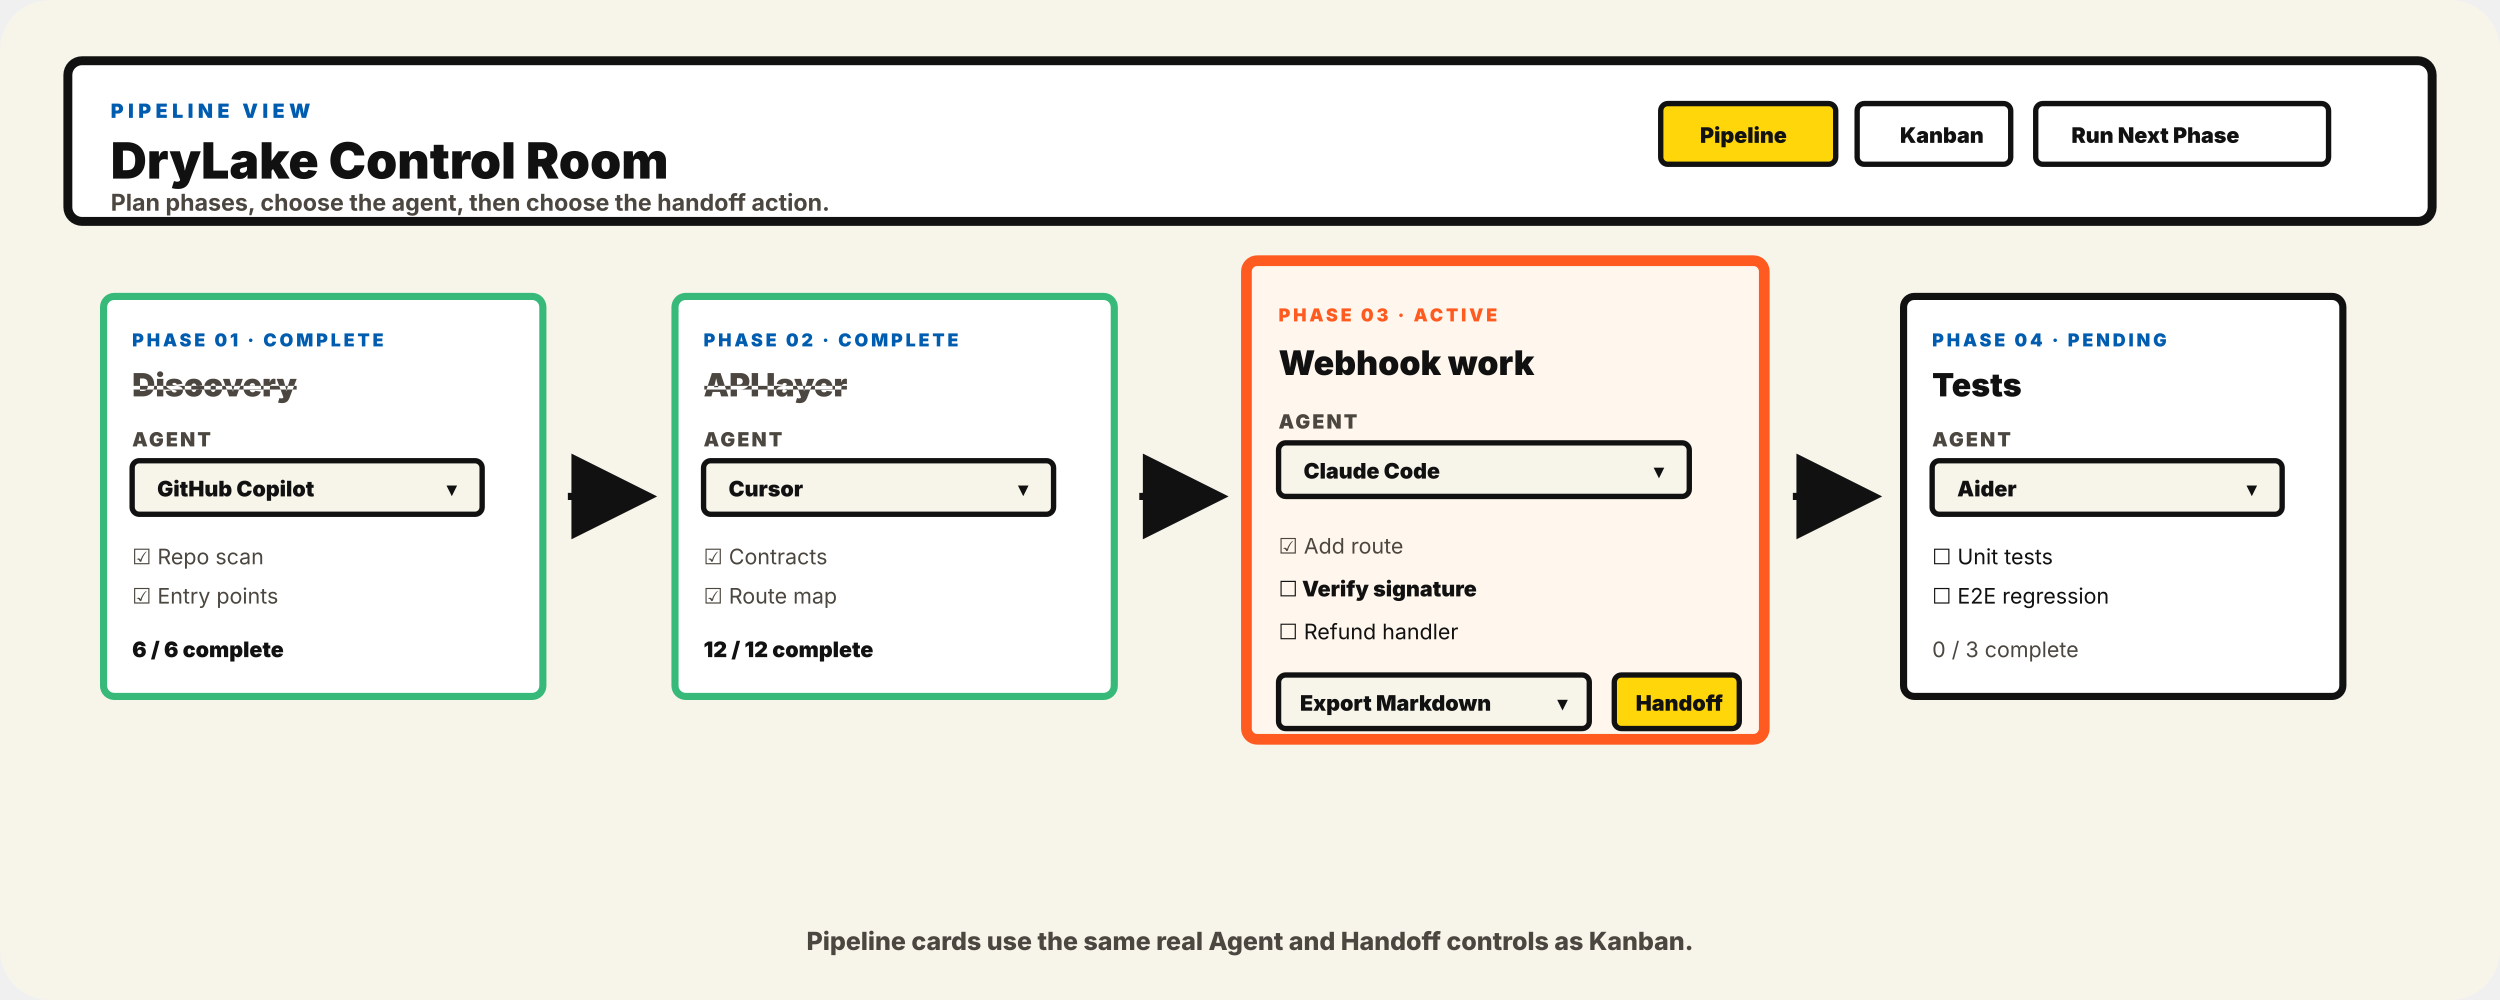
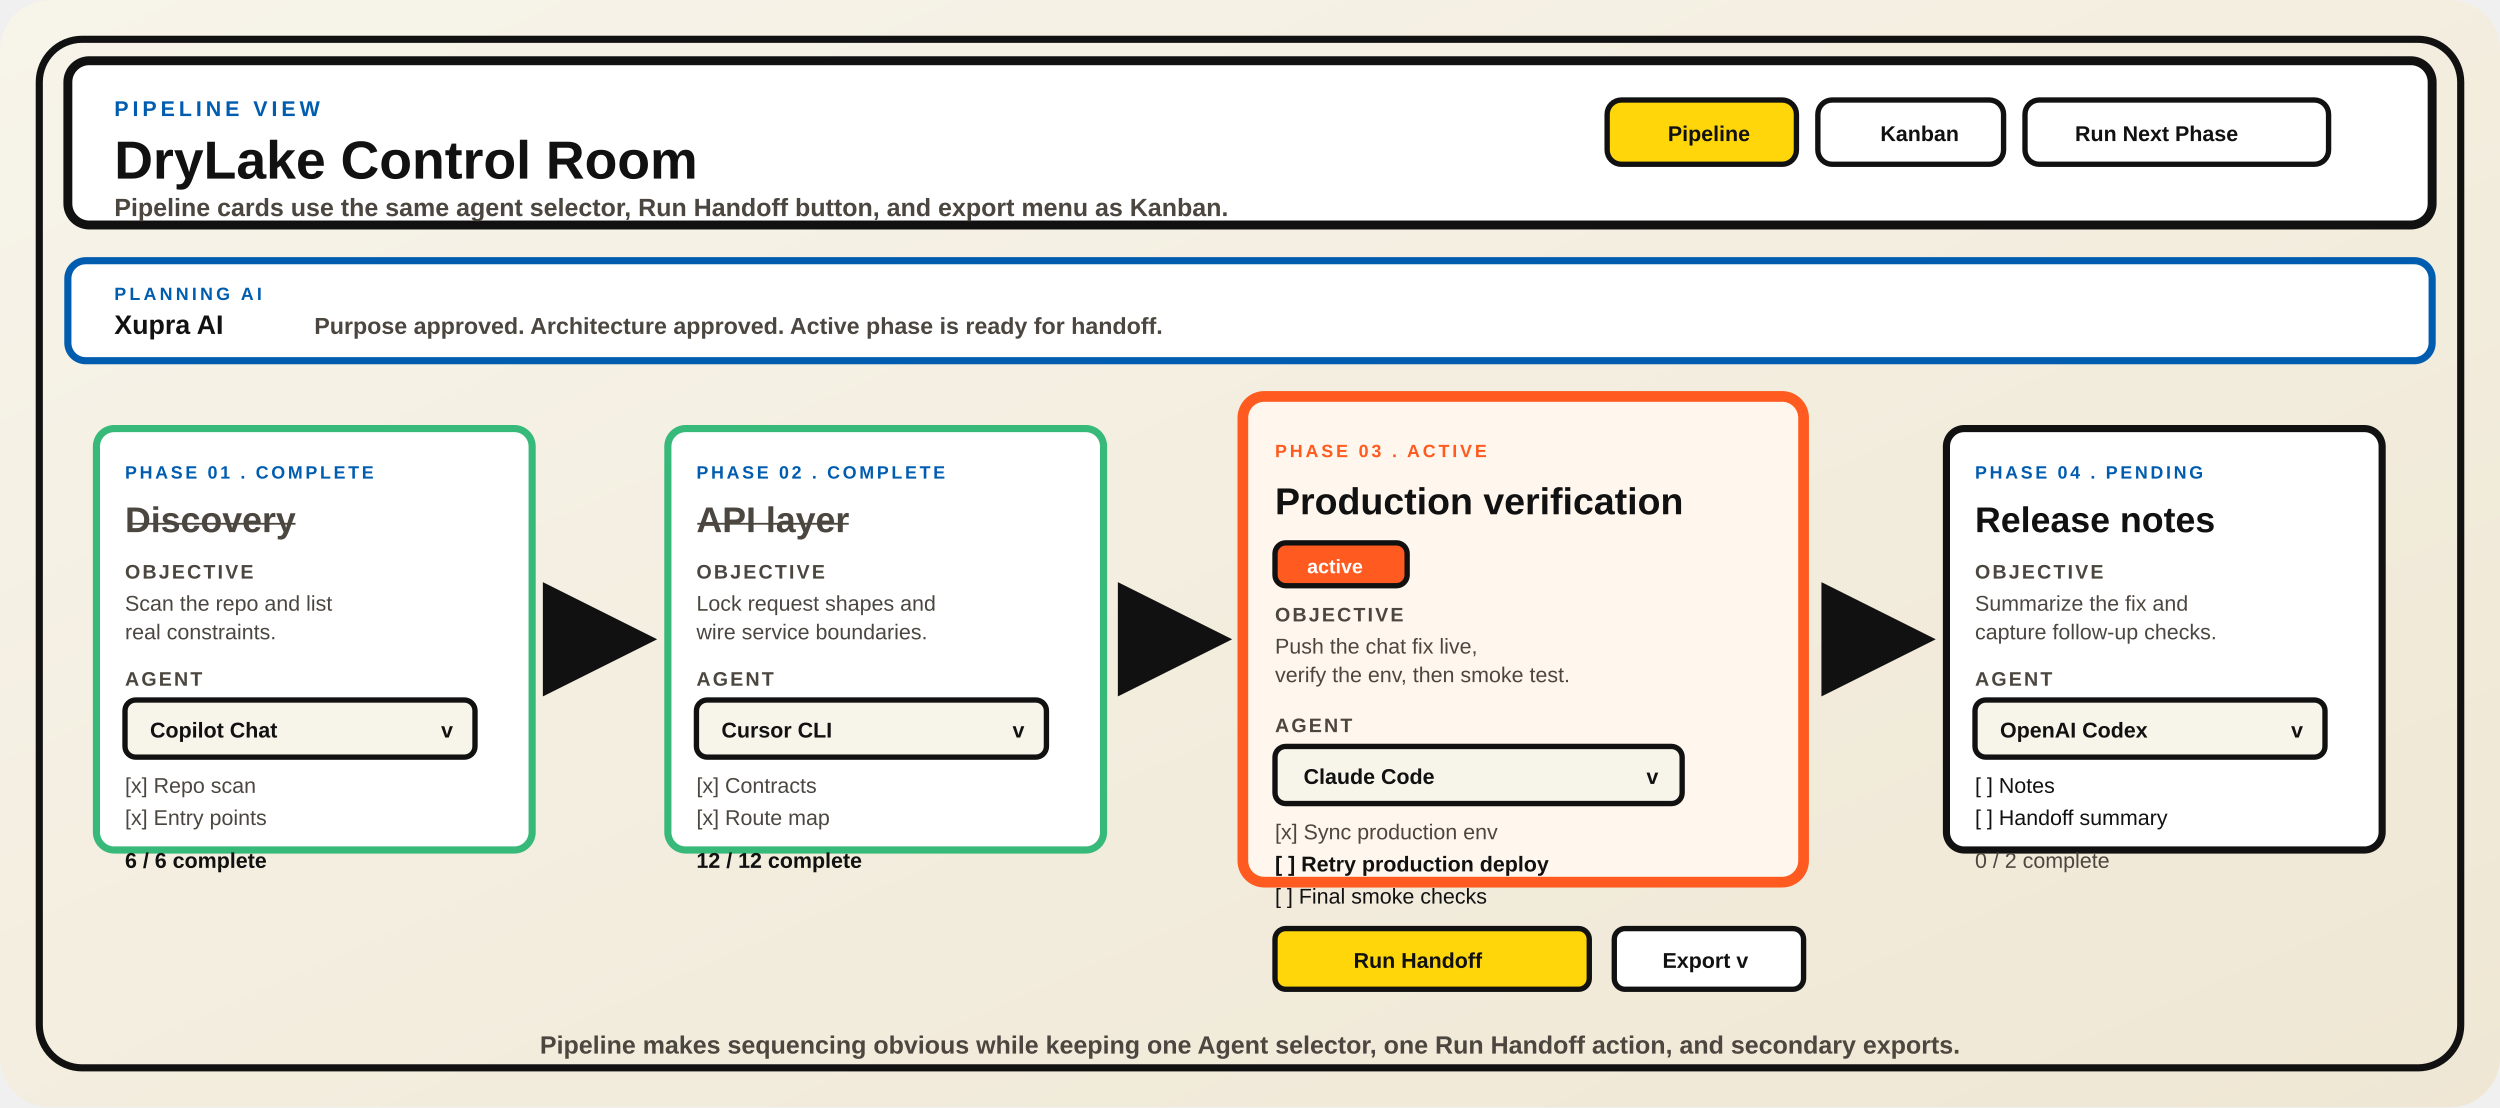
- <svg xmlns="http://www.w3.org/2000/svg" width="1400" height="560" viewBox="0 0 1400 560" font-family="Inter, -apple-system, Segoe UI, sans-serif">
+ <svg xmlns="http://www.w3.org/2000/svg" width="1400" height="620" viewBox="0 0 1400 620" font-family="Segoe UI, Arial, sans-serif">
  <defs>
-     <marker id="arrow" markerWidth="12" markerHeight="12" refX="10" refY="6" orient="auto">
-       <path d="M0 0 L12 6 L0 12 Z" fill="#111111" />
+     <linearGradient id="paper" x1="0" y1="0" x2="1" y2="1">
+       <stop offset="0%" stop-color="#f7f4ea" />
+       <stop offset="100%" stop-color="#efe7d4" />
+     </linearGradient>
+     <marker id="arrow" markerWidth="16" markerHeight="16" refX="13" refY="8" orient="auto">
+       <path d="M0 0 L16 8 L0 16 Z" fill="#111111" />
    </marker>
  </defs>
-   <rect width="1400" height="560" rx="28" fill="#f7f4ea" />
-   <rect x="38" y="34" width="1324" height="90" rx="8" fill="#ffffff" stroke="#111111" stroke-width="5" />
-   <text x="62" y="66" fill="#005caf" font-size="11" letter-spacing="2.5" font-weight="900">PIPELINE VIEW</text>
-   <text x="62" y="100" fill="#111111" font-size="28" font-weight="900">DryLake Control Room</text>
-   <text x="62" y="118" fill="#4b463f" font-size="13" font-weight="700">Plan phases, choose the agent, then choose the handoff action.</text>
-   <rect x="930" y="58" width="98" height="34" rx="4" fill="#ffd60a" stroke="#111111" stroke-width="3" />
-   <text x="952" y="80" fill="#111111" font-size="12" font-weight="900">Pipeline</text>
-   <rect x="1040" y="58" width="86" height="34" rx="4" fill="#ffffff" stroke="#111111" stroke-width="3" />
-   <text x="1064" y="80" fill="#111111" font-size="12" font-weight="900">Kanban</text>
-   <rect x="1140" y="58" width="164" height="34" rx="4" fill="#ffffff" stroke="#111111" stroke-width="3" />
-   <text x="1160" y="80" fill="#111111" font-size="12" font-weight="900">Run Next Phase</text>
-   <g transform="translate(58 166)">
+   <rect width="1400" height="620" rx="28" fill="url(#paper)" />
+   <rect x="22" y="22" width="1356" height="576" rx="24" fill="none" stroke="#111111" stroke-width="4" />
+   <rect x="38" y="34" width="1324" height="92" rx="12" fill="#ffffff" stroke="#111111" stroke-width="5" />
+   <text x="64" y="65" fill="#005caf" font-size="12" letter-spacing="2.2" font-weight="900">PIPELINE VIEW</text>
+   <text x="64" y="100" fill="#111111" font-size="30" font-weight="900">DryLake Control Room</text>
+   <text x="64" y="121" fill="#4b463f" font-size="14" font-weight="700">Pipeline cards use the same agent selector, Run Handoff button, and export menu as Kanban.</text>
+   <rect x="900" y="56" width="106" height="36" rx="8" fill="#ffd60a" stroke="#111111" stroke-width="3" />
+   <text x="934" y="79" fill="#111111" font-size="12" font-weight="900">Pipeline</text>
+   <rect x="1018" y="56" width="104" height="36" rx="8" fill="#ffffff" stroke="#111111" stroke-width="3" />
+   <text x="1053" y="79" fill="#111111" font-size="12" font-weight="900">Kanban</text>
+   <rect x="1134" y="56" width="170" height="36" rx="8" fill="#ffffff" stroke="#111111" stroke-width="3" />
+   <text x="1162" y="79" fill="#111111" font-size="12" font-weight="900">Run Next Phase</text>
+   <rect x="38" y="146" width="1324" height="56" rx="10" fill="#ffffff" stroke="#005caf" stroke-width="4" />
+   <text x="64" y="168" fill="#005caf" font-size="10" letter-spacing="1.8" font-weight="900">PLANNING AI</text>
+   <text x="64" y="187" fill="#111111" font-size="15" font-weight="900">Xupra AI</text>
+   <text x="176" y="187" fill="#4b463f" font-size="13" font-weight="700">Purpose approved. Architecture approved. Active phase is ready for handoff.</text>
+   <g transform="translate(54 240)">
    <g>
-       <rect x="0" y="0" width="246" height="224" rx="6" fill="#ffffff" stroke="#36b979" stroke-width="4" />
-       <text x="16" y="28" fill="#005caf" font-size="10" letter-spacing="1.6" font-weight="900">PHASE 01 · COMPLETE</text>
-       <text x="16" y="56" fill="#4b463f" font-size="18" font-weight="900" text-decoration="line-through">Discovery</text>
-       <text x="16" y="84" fill="#4b463f" font-size="11" letter-spacing="1.2" font-weight="900">AGENT</text>
-       <rect x="16" y="92" width="196" height="30" rx="4" fill="#f7f4ea" stroke="#111111" stroke-width="3" />
-       <text x="30" y="112" fill="#111111" font-size="12" font-weight="900">GitHub Copilot</text>
-       <text x="192" y="112" fill="#111111" font-size="12" font-weight="900">▾</text>
-       <text x="16" y="150" fill="#4b463f" font-size="12">☑ Repo scan</text>
-       <text x="16" y="172" fill="#4b463f" font-size="12">☑ Entry points</text>
-       <text x="16" y="202" fill="#111111" font-size="12" font-weight="900">6 / 6 complete</text>
+       <rect x="0" y="0" width="244" height="236" rx="10" fill="#ffffff" stroke="#36b979" stroke-width="4" />
+       <text x="16" y="28" fill="#005caf" font-size="10" letter-spacing="1.5" font-weight="900">PHASE 01 . COMPLETE</text>
+       <text x="16" y="58" fill="#4b463f" font-size="20" font-weight="900" text-decoration="line-through">Discovery</text>
+       <text x="16" y="84" fill="#4b463f" font-size="11" letter-spacing="1.2" font-weight="900">OBJECTIVE</text>
+       <text x="16" y="102" fill="#4b463f" font-size="12">Scan the repo and list</text>
+       <text x="16" y="118" fill="#4b463f" font-size="12">real constraints.</text>
+       <text x="16" y="144" fill="#4b463f" font-size="11" letter-spacing="1.2" font-weight="900">AGENT</text>
+       <rect x="16" y="152" width="196" height="32" rx="6" fill="#f7f4ea" stroke="#111111" stroke-width="3" />
+       <text x="30" y="173" fill="#111111" font-size="12" font-weight="900">Copilot Chat</text>
+       <text x="193" y="173" fill="#111111" font-size="12" font-weight="900">v</text>
+       <text x="16" y="204" fill="#4b463f" font-size="12">[x] Repo scan</text>
+       <text x="16" y="222" fill="#4b463f" font-size="12">[x] Entry points</text>
+       <text x="16" y="246" fill="#111111" font-size="12" font-weight="900">6 / 6 complete</text>
    </g>
-     <line x1="260" y1="112" x2="302" y2="112" stroke="#111111" stroke-width="4" marker-end="url(#arrow)" />
+     <line x1="258" y1="118" x2="302" y2="118" stroke="#111111" stroke-width="4" marker-end="url(#arrow)" />
    <g transform="translate(320 0)">
-       <rect x="0" y="0" width="246" height="224" rx="6" fill="#ffffff" stroke="#36b979" stroke-width="4" />
-       <text x="16" y="28" fill="#005caf" font-size="10" letter-spacing="1.6" font-weight="900">PHASE 02 · COMPLETE</text>
-       <text x="16" y="56" fill="#4b463f" font-size="18" font-weight="900" text-decoration="line-through">API layer</text>
-       <text x="16" y="84" fill="#4b463f" font-size="11" letter-spacing="1.2" font-weight="900">AGENT</text>
-       <rect x="16" y="92" width="196" height="30" rx="4" fill="#f7f4ea" stroke="#111111" stroke-width="3" />
-       <text x="30" y="112" fill="#111111" font-size="12" font-weight="900">Cursor</text>
-       <text x="192" y="112" fill="#111111" font-size="12" font-weight="900">▾</text>
-       <text x="16" y="150" fill="#4b463f" font-size="12">☑ Contracts</text>
-       <text x="16" y="172" fill="#4b463f" font-size="12">☑ Route map</text>
-       <text x="16" y="202" fill="#111111" font-size="12" font-weight="900">12 / 12 complete</text>
+       <rect x="0" y="0" width="244" height="236" rx="10" fill="#ffffff" stroke="#36b979" stroke-width="4" />
+       <text x="16" y="28" fill="#005caf" font-size="10" letter-spacing="1.5" font-weight="900">PHASE 02 . COMPLETE</text>
+       <text x="16" y="58" fill="#4b463f" font-size="20" font-weight="900" text-decoration="line-through">API layer</text>
+       <text x="16" y="84" fill="#4b463f" font-size="11" letter-spacing="1.2" font-weight="900">OBJECTIVE</text>
+       <text x="16" y="102" fill="#4b463f" font-size="12">Lock request shapes and</text>
+       <text x="16" y="118" fill="#4b463f" font-size="12">wire service boundaries.</text>
+       <text x="16" y="144" fill="#4b463f" font-size="11" letter-spacing="1.2" font-weight="900">AGENT</text>
+       <rect x="16" y="152" width="196" height="32" rx="6" fill="#f7f4ea" stroke="#111111" stroke-width="3" />
+       <text x="30" y="173" fill="#111111" font-size="12" font-weight="900">Cursor CLI</text>
+       <text x="193" y="173" fill="#111111" font-size="12" font-weight="900">v</text>
+       <text x="16" y="204" fill="#4b463f" font-size="12">[x] Contracts</text>
+       <text x="16" y="222" fill="#4b463f" font-size="12">[x] Route map</text>
+       <text x="16" y="246" fill="#111111" font-size="12" font-weight="900">12 / 12 complete</text>
    </g>
-     <line x1="580" y1="112" x2="622" y2="112" stroke="#111111" stroke-width="4" marker-end="url(#arrow)" />
-     <g transform="translate(640 -20)">
-       <rect x="0" y="0" width="290" height="268" rx="6" fill="#fff7ed" stroke="#ff5a1f" stroke-width="6" />
-       <text x="18" y="34" fill="#ff5a1f" font-size="10" letter-spacing="1.6" font-weight="900">PHASE 03 · ACTIVE</text>
-       <text x="18" y="64" fill="#111111" font-size="19" font-weight="900">Webhook work</text>
-       <text x="18" y="94" fill="#4b463f" font-size="11" letter-spacing="1.2" font-weight="900">AGENT</text>
-       <rect x="18" y="102" width="230" height="30" rx="4" fill="#f7f4ea" stroke="#111111" stroke-width="3" />
-       <text x="32" y="122" fill="#111111" font-size="12" font-weight="900">Claude Code</text>
-       <text x="228" y="122" fill="#111111" font-size="12" font-weight="900">▾</text>
-       <text x="18" y="164" fill="#4b463f" font-size="12">☑ Add route</text>
-       <text x="18" y="188" fill="#111111" font-size="12" font-weight="900">☐ Verify signature</text>
-       <text x="18" y="212" fill="#111111" font-size="12">☐ Refund handler</text>
-       <rect x="18" y="232" width="174" height="30" rx="4" fill="#f7f4ea" stroke="#111111" stroke-width="3" />
-       <text x="30" y="252" fill="#111111" font-size="12" font-weight="900">Export Markdown</text>
-       <text x="174" y="252" fill="#111111" font-size="12" font-weight="900">▾</text>
-       <rect x="206" y="232" width="70" height="30" rx="4" fill="#ffd60a" stroke="#111111" stroke-width="3" />
-       <text x="218" y="252" fill="#111111" font-size="12" font-weight="900">Handoff</text>
+     <line x1="578" y1="118" x2="624" y2="118" stroke="#111111" stroke-width="4" marker-end="url(#arrow)" />
+     <g transform="translate(642 -18)">
+       <rect x="0" y="0" width="314" height="272" rx="12" fill="#fff7ed" stroke="#ff5a1f" stroke-width="6" />
+       <text x="18" y="34" fill="#ff5a1f" font-size="10" letter-spacing="1.6" font-weight="900">PHASE 03 . ACTIVE</text>
+       <text x="18" y="66" fill="#111111" font-size="21" font-weight="900">Production verification</text>
+       <rect x="18" y="82" width="74" height="24" rx="6" fill="#ff5a1f" stroke="#111111" stroke-width="3" />
+       <text x="36" y="99" fill="#ffffff" font-size="11" font-weight="900">active</text>
+       <text x="18" y="126" fill="#4b463f" font-size="11" letter-spacing="1.2" font-weight="900">OBJECTIVE</text>
+       <text x="18" y="144" fill="#4b463f" font-size="12">Push the chat fix live,</text>
+       <text x="18" y="160" fill="#4b463f" font-size="12">verify the env, then smoke test.</text>
+       <text x="18" y="188" fill="#4b463f" font-size="11" letter-spacing="1.2" font-weight="900">AGENT</text>
+       <rect x="18" y="196" width="228" height="32" rx="6" fill="#f7f4ea" stroke="#111111" stroke-width="3" />
+       <text x="34" y="217" fill="#111111" font-size="12" font-weight="900">Claude Code</text>
+       <text x="226" y="217" fill="#111111" font-size="12" font-weight="900">v</text>
+       <text x="18" y="248" fill="#4b463f" font-size="12">[x] Sync production env</text>
+       <text x="18" y="266" fill="#111111" font-size="12" font-weight="900">[ ] Retry production deploy</text>
+       <text x="18" y="284" fill="#111111" font-size="12">[ ] Final smoke checks</text>
+       <rect x="18" y="298" width="176" height="34" rx="6" fill="#ffd60a" stroke="#111111" stroke-width="3" />
+       <text x="62" y="320" fill="#111111" font-size="12" font-weight="900">Run Handoff</text>
+       <rect x="208" y="298" width="106" height="34" rx="6" fill="#ffffff" stroke="#111111" stroke-width="3" />
+       <text x="235" y="320" fill="#111111" font-size="12" font-weight="900">Export v</text>
    </g>
-     <line x1="946" y1="112" x2="988" y2="112" stroke="#111111" stroke-width="4" marker-end="url(#arrow)" />
-     <g transform="translate(1008 0)">
-       <rect x="0" y="0" width="246" height="224" rx="6" fill="#ffffff" stroke="#111111" stroke-width="4" />
-       <text x="16" y="28" fill="#005caf" font-size="10" letter-spacing="1.6" font-weight="900">PHASE 04 · PENDING</text>
-       <text x="16" y="56" fill="#111111" font-size="18" font-weight="900">Tests</text>
-       <text x="16" y="84" fill="#4b463f" font-size="11" letter-spacing="1.2" font-weight="900">AGENT</text>
-       <rect x="16" y="92" width="196" height="30" rx="4" fill="#f7f4ea" stroke="#111111" stroke-width="3" />
-       <text x="30" y="112" fill="#111111" font-size="12" font-weight="900">Aider</text>
-       <text x="192" y="112" fill="#111111" font-size="12" font-weight="900">▾</text>
-       <text x="16" y="150" fill="#111111" font-size="12">☐ Unit tests</text>
-       <text x="16" y="172" fill="#111111" font-size="12">☐ E2E regression</text>
-       <text x="16" y="202" fill="#4b463f" font-size="12">0 / 3 complete</text>
+     <line x1="972" y1="118" x2="1018" y2="118" stroke="#111111" stroke-width="4" marker-end="url(#arrow)" />
+     <g transform="translate(1036 0)">
+       <rect x="0" y="0" width="244" height="236" rx="10" fill="#ffffff" stroke="#111111" stroke-width="4" />
+       <text x="16" y="28" fill="#005caf" font-size="10" letter-spacing="1.5" font-weight="900">PHASE 04 . PENDING</text>
+       <text x="16" y="58" fill="#111111" font-size="20" font-weight="900">Release notes</text>
+       <text x="16" y="84" fill="#4b463f" font-size="11" letter-spacing="1.2" font-weight="900">OBJECTIVE</text>
+       <text x="16" y="102" fill="#4b463f" font-size="12">Summarize the fix and</text>
+       <text x="16" y="118" fill="#4b463f" font-size="12">capture follow-up checks.</text>
+       <text x="16" y="144" fill="#4b463f" font-size="11" letter-spacing="1.2" font-weight="900">AGENT</text>
+       <rect x="16" y="152" width="196" height="32" rx="6" fill="#f7f4ea" stroke="#111111" stroke-width="3" />
+       <text x="30" y="173" fill="#111111" font-size="12" font-weight="900">OpenAI Codex</text>
+       <text x="193" y="173" fill="#111111" font-size="12" font-weight="900">v</text>
+       <text x="16" y="204" fill="#111111" font-size="12">[ ] Notes</text>
+       <text x="16" y="222" fill="#111111" font-size="12">[ ] Handoff summary</text>
+       <text x="16" y="246" fill="#4b463f" font-size="12">0 / 2 complete</text>
    </g>
  </g>
-   <text x="700" y="532" fill="#4b463f" font-size="14" font-weight="800" text-anchor="middle">Pipeline cards use the same real Agent and Handoff controls as Kanban.</text>
+   <text x="700" y="590" fill="#4b463f" font-size="14" font-weight="800" text-anchor="middle">Pipeline makes sequencing obvious while keeping one Agent selector, one Run Handoff action, and secondary exports.</text>
</svg>
